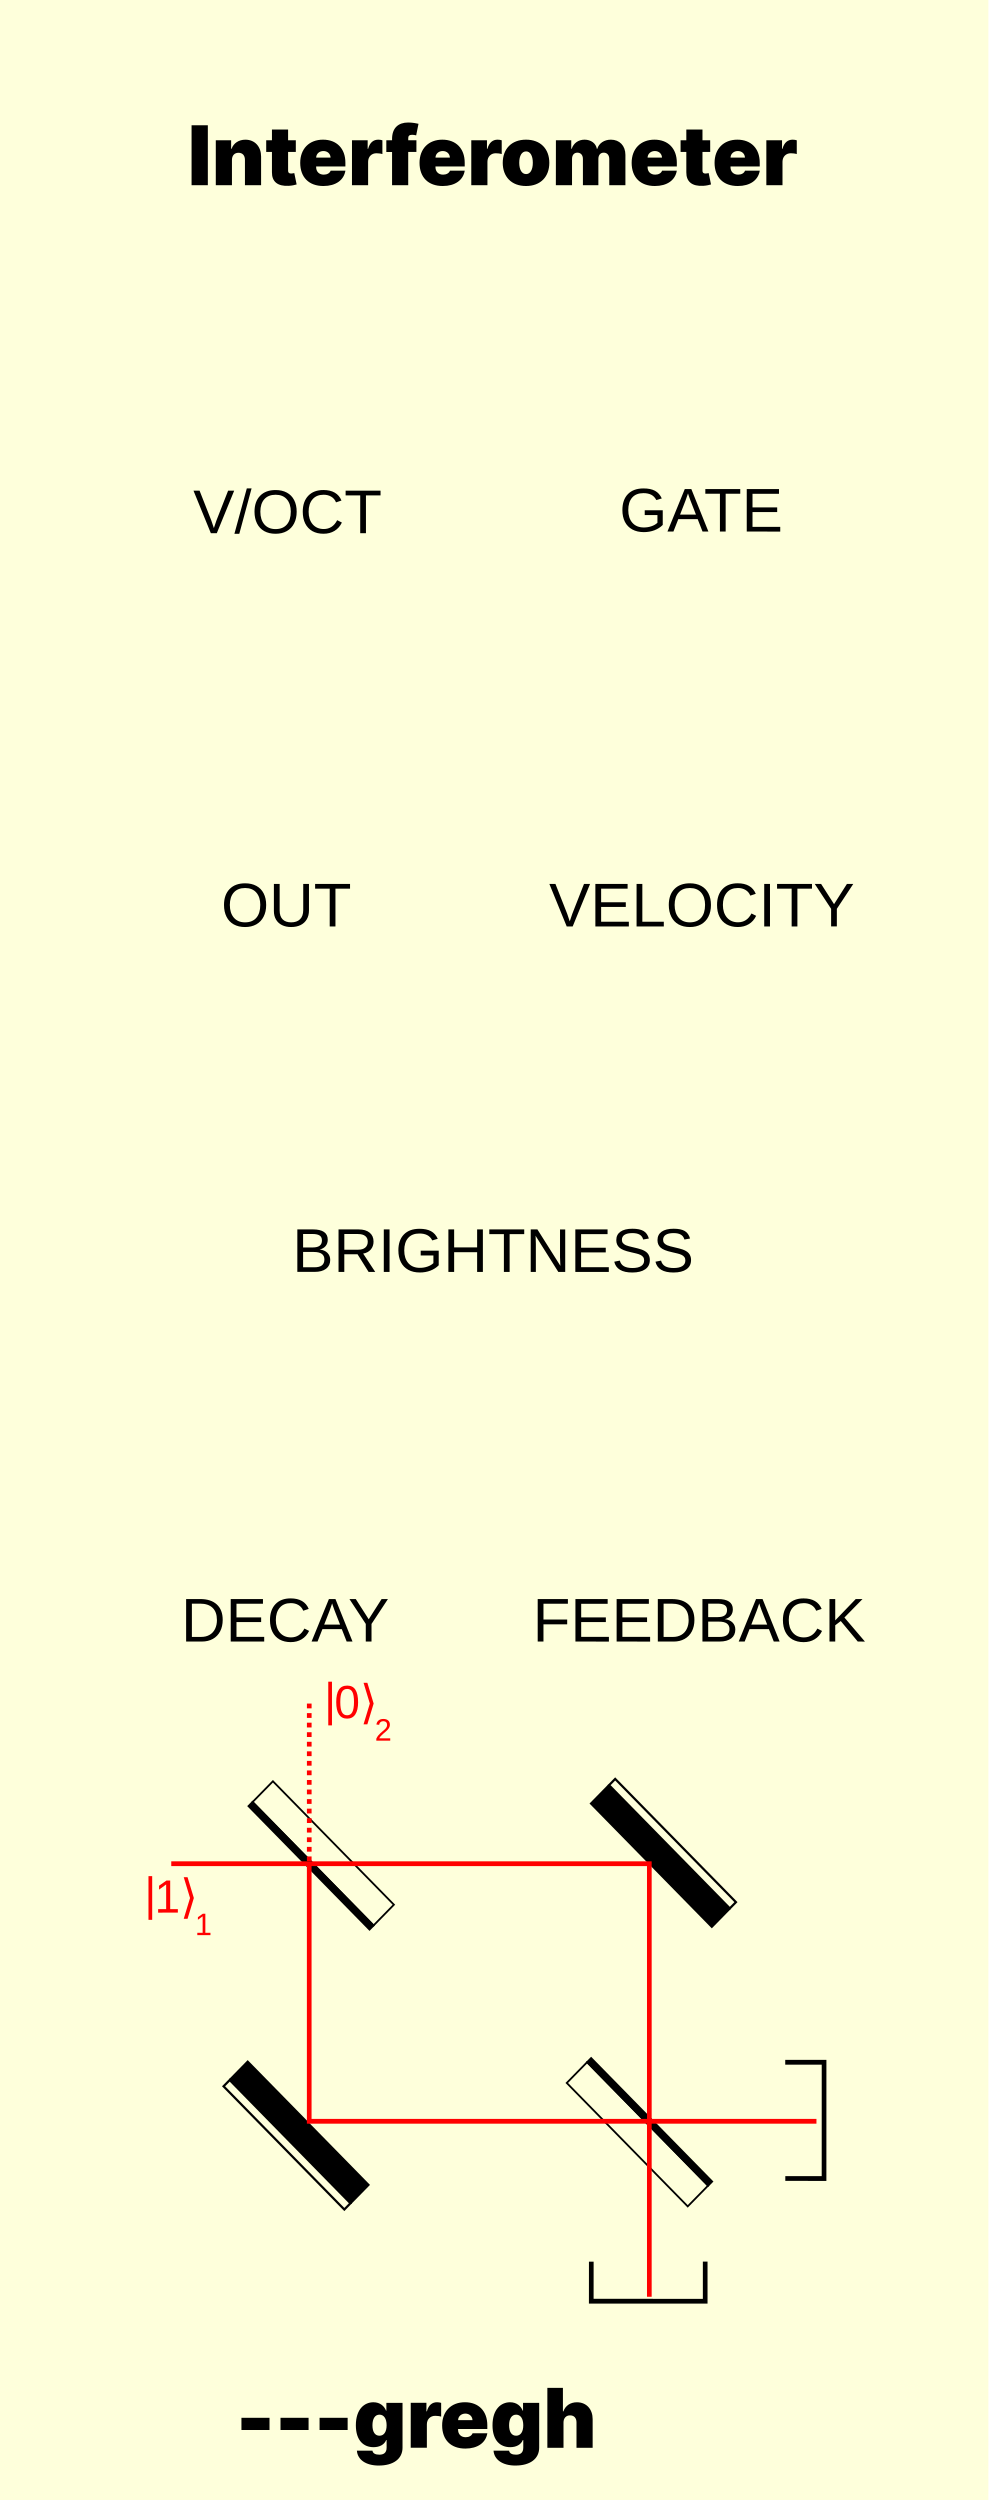
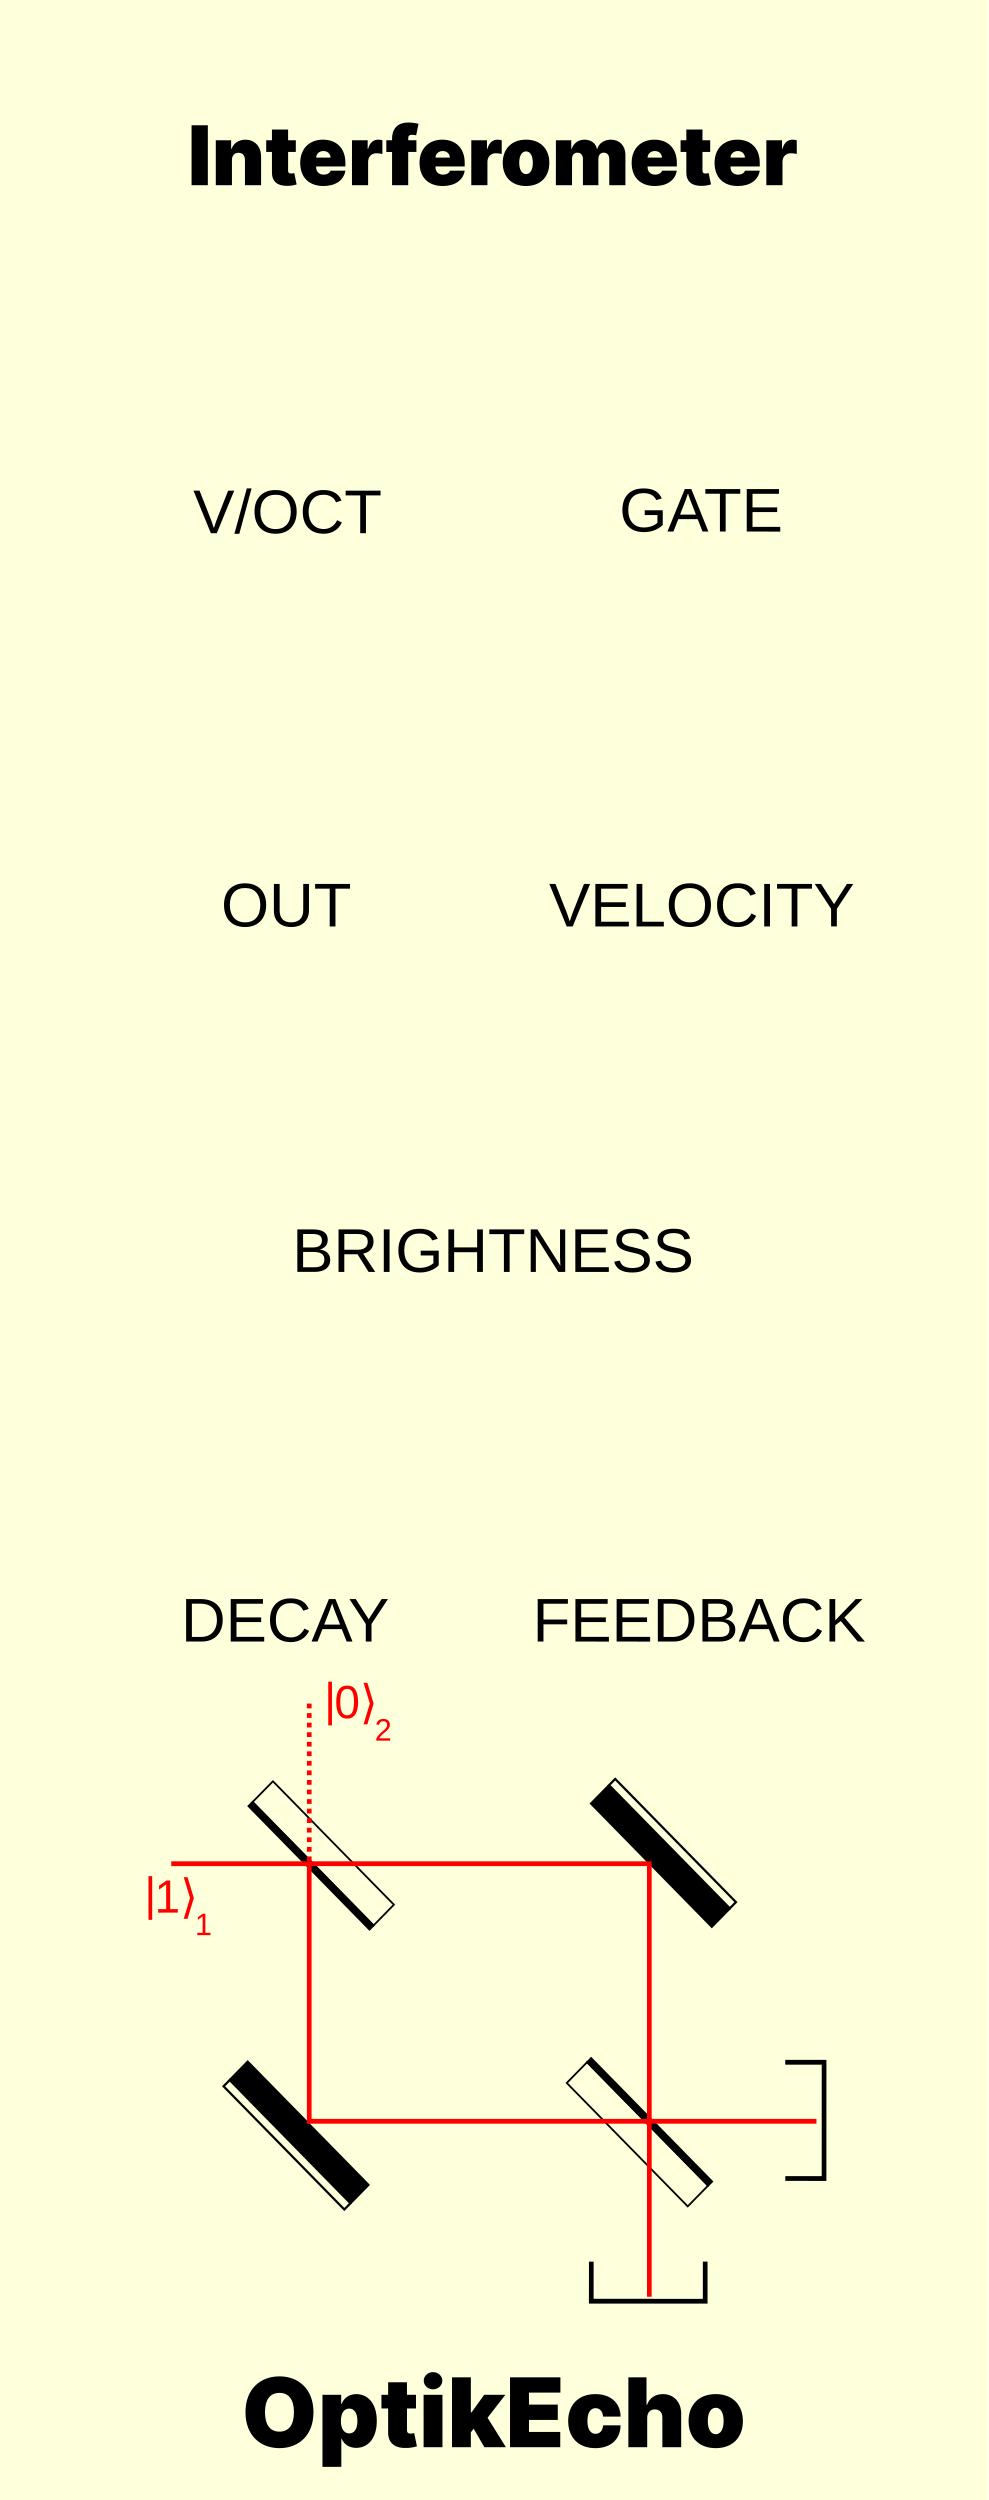
<svg xmlns="http://www.w3.org/2000/svg" width="50.8mm" height="128.5mm" viewBox="0 0 50.8 128.5" version="1.1" id="svg1">
  <defs id="defs1" />
  <g id="layer3">
    <rect style="fill:#feffdb;fill-opacity:1;stroke-width:0.253" id="rect4" width="50.807" height="128.505" x="-0.004" y="-0.003" />
  </g>
  <g id="layer4">
    <g id="g1" transform="matrix(0.7404593,0,0,0.7555293,-24.49809,53.25496)">
      <g id="g2-1" transform="rotate(135,69.08464,74.20174)">
        <path id="rect1-2" style="fill:none;stroke:#000000;stroke-width:0.125" d="m 62.612,62.071 h 2.001 v 11.876 h -2.001 z" />
        <path id="rect2-7" style="stroke:#000000;stroke-width:0.125" d="m 62.218,62.066 h 0.401 v 11.883 h -0.401 z" />
      </g>
      <g id="g3-0" transform="rotate(-45,70.51589,93.38668)">
        <path id="rect1-3-9" style="stroke:#000000;stroke-width:0.116" d="m 71.194,62.361 h 1.727 v 11.891 h -1.727 z" />
        <path id="rect2-5-3" style="fill:none;stroke:#000000;stroke-width:0.153" d="M 70.535,62.379 H 71.137 V 74.234 H 70.535 Z" />
      </g>
      <g id="g2-2" transform="rotate(-45,44.59018,71.57233)">
        <path id="rect1-6" style="fill:none;stroke:#000000;stroke-width:0.125" d="m 62.612,62.071 h 2.001 v 11.876 h -2.001 z" />
        <path id="rect2-1" style="stroke:#000000;stroke-width:0.125" d="m 62.218,62.066 h 0.401 v 11.883 h -0.401 z" />
      </g>
      <g id="g3-8" transform="rotate(135,78.06976,63.47328)">
        <path id="rect1-3-7" style="stroke:#000000;stroke-width:0.116" d="m 71.194,62.361 h 1.727 v 11.891 h -1.727 z" />
        <path id="rect2-5-9" style="fill:none;stroke:#000000;stroke-width:0.153" d="M 70.535,62.379 H 71.137 V 74.234 H 70.535 Z" />
      </g>
      <path style="fill:none;fill-opacity:1;stroke:#ff0000;stroke-width:0.325;stroke-dasharray:none;stroke-opacity:1" d="M 54.55,56.318 V 73.828 H 89.76" id="path4" />
      <path style="fill:none;fill-opacity:1;stroke:#ff0000;stroke-width:0.325;stroke-dasharray:0.325, 0.325;stroke-dashoffset:0;stroke-opacity:1" d="m 54.552,45.41 v 10.881" id="path4-5" />
      <path style="fill:none;fill-opacity:1;stroke:#ff0000;stroke-width:0.325;stroke-dasharray:none;stroke-opacity:1" d="M 44.973,56.305 H 78.159 V 85.766" id="path5" />
      <path style="font-size:3.175px;font-family:'Liberation Sans';-inkscape-font-specification:'Liberation Sans';fill:#ff0000;stroke-width:0.125" d="m 44.062,59.633 v -0.237 h 0.557 v -1.681 l -0.493,0.352 v -0.264 l 0.516,-0.355 h 0.257 v 1.947 h 0.532 v 0.237 z m 2.479,-0.995 -0.437,1.414 h -0.264 l 0.437,-1.414 -0.437,-1.414 h 0.264 z" id="text5-20" aria-label="1⟩" />
      <path style="font-size:3.175px;font-family:'Liberation Sans';-inkscape-font-specification:'Liberation Sans';fill:#ff0000;stroke-width:0.125" d="m 43.392,60.123 v -2.973 h 0.257 v 2.973 z" id="text5-9" aria-label="|" />
      <path style="font-size:2.117px;font-family:'Liberation Sans';-inkscape-font-specification:'Liberation Sans';fill:#ff0000;stroke-width:0.125" d="m 46.781,61.162 v -0.158 h 0.371 v -1.12 l -0.329,0.235 v -0.176 l 0.344,-0.237 h 0.172 v 1.298 h 0.355 v 0.158 z" id="text6" aria-label="1" />
      <path style="font-size:3.175px;font-family:'Liberation Sans';-inkscape-font-specification:'Liberation Sans';fill:#ff0000;stroke-width:0.125" d="m 57.943,45.311 q 0,0.547 -0.194,0.836 -0.192,0.288 -0.569,0.288 -0.377,0 -0.566,-0.287 -0.189,-0.287 -0.189,-0.837 0,-0.563 0.183,-0.843 0.184,-0.281 0.581,-0.281 0.386,0 0.569,0.284 0.184,0.284 0.184,0.84 z m -0.284,0 q 0,-0.473 -0.11,-0.685 -0.109,-0.212 -0.36,-0.212 -0.257,0 -0.371,0.209 -0.112,0.209 -0.112,0.688 0,0.465 0.113,0.681 0.115,0.215 0.363,0.215 0.246,0 0.361,-0.22 0.115,-0.22 0.115,-0.676 z m 1.363,0.098 -0.437,1.414 h -0.264 l 0.437,-1.414 -0.437,-1.414 h 0.264 z" id="text5-2" aria-label="0⟩" />
      <path style="font-size:3.175px;font-family:'Liberation Sans';-inkscape-font-specification:'Liberation Sans';fill:#ff0000;stroke-width:0.125" d="m 55.872,46.894 v -2.973 h 0.257 v 2.973 z" id="text5-9-3" aria-label="|" />
      <path style="font-size:2.117px;font-family:'Liberation Sans';-inkscape-font-specification:'Liberation Sans';fill:#ff0000;stroke-width:0.125" d="m 59.207,47.933 v -0.131 q 0.053,-0.121 0.128,-0.213 0.076,-0.093 0.16,-0.167 0.084,-0.075 0.165,-0.14 0.083,-0.064 0.149,-0.128 0.066,-0.064 0.106,-0.134 0.041,-0.07 0.041,-0.159 0,-0.12 -0.07,-0.186 -0.07,-0.066 -0.195,-0.066 -0.119,0 -0.196,0.065 -0.076,0.064 -0.09,0.181 l -0.19,-0.018 q 0.021,-0.175 0.148,-0.278 0.128,-0.103 0.329,-0.103 0.22,0 0.338,0.104 0.119,0.103 0.119,0.295 0,0.085 -0.039,0.168 -0.038,0.084 -0.115,0.167 -0.076,0.084 -0.292,0.259 -0.119,0.097 -0.189,0.176 -0.07,0.078 -0.101,0.15 h 0.76 v 0.158 z" id="text6-9" aria-label="2" />
      <path style="fill:#ff0000;fill-opacity:1;stroke:none;stroke-width:0.325;stroke-dasharray:0.325, 0.325;stroke-dashoffset:0;stroke-opacity:1" d="m 74.669,85.607 v 2.615" id="path6" />
      <path style="fill:#ff0000;fill-opacity:1;stroke:none;stroke-width:0.325;stroke-dasharray:0.325, 0.325;stroke-dashoffset:0;stroke-opacity:1" d="m 74.341,85.771 v 2.925" id="path7" />
      <path style="fill:#ff0000;fill-opacity:1;stroke:none;stroke-width:0.325;stroke-dasharray:0.325, 0.325;stroke-dashoffset:0;stroke-opacity:1" d="m 74.03,85.983 -0.043,3.915" id="path8" />
      <path style="fill:none;fill-opacity:1;stroke:#000000;stroke-width:0.325;stroke-dasharray:none;stroke-dashoffset:0;stroke-opacity:1" d="m 74.13,83.379 -0.002,2.689 7.909,0.002 v -2.696" id="path9" />
      <path style="fill:none;fill-opacity:1;stroke:#000000;stroke-width:0.325;stroke-dasharray:none;stroke-dashoffset:0;stroke-opacity:1" d="m 87.598,77.72 2.689,0.002 0.002,-7.909 h -2.696" id="path9-1" />
    </g>
  </g>
  <g id="layer1">
    <path style="font-size:3.175px;font-family:'Liberation Sans';-inkscape-font-specification:'Liberation Sans';stroke-width:0.265" d="M 11.144,27.405 H 10.837 L 9.946,25.221 h 0.312 l 0.605,1.538 0.13,0.386 0.13,-0.386 0.602,-1.538 h 0.312 z m 0.905,0.031 0.637,-2.332 h 0.245 l -0.631,2.332 z m 3.2,-1.133 q 0,0.343 -0.132,0.6 -0.13,0.257 -0.375,0.395 -0.245,0.138 -0.578,0.138 -0.336,0 -0.581,-0.136 -0.243,-0.136 -0.372,-0.394 -0.129,-0.259 -0.129,-0.603 0,-0.524 0.287,-0.819 0.287,-0.296 0.798,-0.296 0.333,0 0.578,0.133 0.245,0.132 0.374,0.384 0.13,0.253 0.13,0.597 z m -0.302,0 q 0,-0.408 -0.205,-0.64 -0.203,-0.233 -0.575,-0.233 -0.375,0 -0.58,0.229 -0.205,0.229 -0.205,0.643 0,0.411 0.206,0.653 0.208,0.24 0.575,0.24 0.378,0 0.58,-0.233 0.203,-0.234 0.203,-0.66 z m 1.682,-0.873 q -0.363,0 -0.564,0.234 -0.202,0.233 -0.202,0.639 0,0.402 0.209,0.646 0.211,0.243 0.569,0.243 0.459,0 0.69,-0.454 l 0.242,0.121 q -0.135,0.282 -0.38,0.429 -0.243,0.147 -0.566,0.147 -0.33,0 -0.572,-0.136 -0.24,-0.138 -0.367,-0.392 -0.126,-0.256 -0.126,-0.605 0,-0.522 0.282,-0.819 0.282,-0.296 0.781,-0.296 0.349,0 0.583,0.136 0.234,0.136 0.344,0.405 l -0.281,0.093 q -0.076,-0.191 -0.245,-0.291 -0.167,-0.101 -0.398,-0.101 z m 2.181,0.033 v 1.943 h -0.295 v -1.943 h -0.75 v -0.242 h 1.795 v 0.242 z" id="text1" aria-label="V/OCT" />
    <path style="font-size:3.175px;font-family:'Liberation Sans';-inkscape-font-specification:'Liberation Sans';stroke-width:0.265" d="m 13.681,46.517 q 0,0.343 -0.132,0.6 -0.13,0.257 -0.375,0.395 -0.245,0.138 -0.578,0.138 -0.336,0 -0.581,-0.136 -0.243,-0.136 -0.372,-0.394 -0.129,-0.259 -0.129,-0.603 0,-0.524 0.287,-0.819 0.287,-0.296 0.798,-0.296 0.333,0 0.578,0.133 0.245,0.132 0.374,0.384 0.13,0.253 0.13,0.597 z m -0.302,0 q 0,-0.408 -0.205,-0.64 -0.203,-0.233 -0.575,-0.233 -0.375,0 -0.58,0.229 -0.205,0.229 -0.205,0.643 0,0.411 0.206,0.653 0.208,0.24 0.575,0.24 0.378,0 0.58,-0.233 0.203,-0.234 0.203,-0.66 z m 1.587,1.133 q -0.268,0 -0.468,-0.098 -0.2,-0.098 -0.31,-0.284 -0.11,-0.186 -0.11,-0.443 v -1.391 h 0.296 v 1.366 q 0,0.299 0.152,0.454 0.152,0.155 0.439,0.155 0.295,0 0.457,-0.16 0.164,-0.161 0.164,-0.47 v -1.346 h 0.295 v 1.363 q 0,0.265 -0.113,0.457 -0.112,0.192 -0.318,0.295 -0.205,0.101 -0.484,0.101 z m 2.276,-1.974 v 1.943 h -0.295 v -1.943 h -0.75 v -0.242 h 1.795 v 0.242 z" id="text1-6" aria-label="OUT" />
    <path style="font-size:3.175px;font-family:'Liberation Sans';-inkscape-font-specification:'Liberation Sans';display:inline;stroke-width:0" d="m 27.934,82.433 v 0.812 h 1.219 v 0.245 h -1.219 v 0.885 h -0.296 v -2.184 h 1.552 v 0.242 z m 1.643,1.943 v -2.184 h 1.657 v 0.242 h -1.361 v 0.701 h 1.268 v 0.239 h -1.268 v 0.761 h 1.425 v 0.242 z m 2.118,0 v -2.184 h 1.657 v 0.242 h -1.361 v 0.701 h 1.268 v 0.239 h -1.268 v 0.761 h 1.425 v 0.242 z m 3.998,-1.115 q 0,0.338 -0.132,0.592 -0.132,0.253 -0.374,0.388 -0.242,0.135 -0.558,0.135 h -0.817 v -2.184 h 0.722 q 0.555,0 0.856,0.279 0.302,0.278 0.302,0.791 z m -0.298,0 q 0,-0.406 -0.223,-0.619 -0.222,-0.214 -0.643,-0.214 h -0.42 v 1.71 h 0.487 q 0.24,0 0.422,-0.105 0.183,-0.105 0.281,-0.304 0.098,-0.198 0.098,-0.468 z m 2.4,0.499 q 0,0.291 -0.212,0.454 -0.212,0.161 -0.591,0.161 h -0.887 v -2.184 h 0.794 q 0.769,0 0.769,0.53 0,0.194 -0.109,0.326 -0.109,0.132 -0.307,0.177 0.26,0.031 0.402,0.175 0.141,0.143 0.141,0.361 z m -0.425,-1.003 q 0,-0.177 -0.121,-0.253 -0.121,-0.076 -0.35,-0.076 h -0.498 v 0.691 h 0.498 q 0.237,0 0.353,-0.088 0.118,-0.09 0.118,-0.274 z m 0.126,0.98 q 0,-0.386 -0.543,-0.386 h -0.552 v 0.788 h 0.575 q 0.271,0 0.395,-0.101 0.124,-0.101 0.124,-0.301 z m 2.276,0.639 -0.25,-0.639 h -0.995 l -0.251,0.639 H 37.969 l 0.891,-2.184 h 0.336 l 0.877,2.184 z m -0.747,-1.961 -0.014,0.043 q -0.039,0.129 -0.115,0.33 l -0.279,0.718 h 0.817 l -0.281,-0.721 q -0.043,-0.107 -0.087,-0.242 z m 2.284,-0.014 q -0.363,0 -0.564,0.234 -0.202,0.233 -0.202,0.639 0,0.402 0.209,0.646 0.211,0.243 0.569,0.243 0.459,0 0.69,-0.454 l 0.242,0.121 q -0.135,0.282 -0.38,0.429 -0.243,0.147 -0.566,0.147 -0.33,0 -0.572,-0.136 -0.24,-0.138 -0.367,-0.392 -0.126,-0.256 -0.126,-0.605 0,-0.522 0.282,-0.819 0.282,-0.296 0.781,-0.296 0.349,0 0.583,0.136 0.234,0.136 0.344,0.405 l -0.281,0.093 Q 41.876,82.602 41.707,82.501 41.54,82.4 41.309,82.4 Z m 2.78,1.975 -0.873,-1.054 -0.285,0.217 v 0.837 h -0.296 v -2.184 h 0.296 v 1.095 l 1.053,-1.095 h 0.349 l -0.93,0.949 1.054,1.236 z" id="text7" aria-label="FEEDBACK" />
    <path d="m 11.447,83.26 q 0,0.338 -0.132,0.592 -0.132,0.253 -0.374,0.388 -0.242,0.135 -0.558,0.135 H 9.567 v -2.184 h 0.722 q 0.555,0 0.856,0.279 0.302,0.278 0.302,0.791 z m -0.298,0 q 0,-0.406 -0.223,-0.619 -0.222,-0.214 -0.643,-0.214 H 9.863 v 1.71 h 0.487 q 0.24,0 0.422,-0.105 0.183,-0.105 0.281,-0.304 0.098,-0.198 0.098,-0.468 z m 0.71,1.115 v -2.184 h 1.657 v 0.242 h -1.361 v 0.701 h 1.268 v 0.239 h -1.268 v 0.761 h 1.425 v 0.242 z m 3.085,-1.975 q -0.363,0 -0.564,0.234 -0.202,0.233 -0.202,0.639 0,0.402 0.209,0.646 0.211,0.243 0.569,0.243 0.459,0 0.69,-0.454 l 0.242,0.121 q -0.135,0.282 -0.38,0.429 -0.243,0.147 -0.566,0.147 -0.33,0 -0.572,-0.136 -0.24,-0.138 -0.367,-0.392 -0.126,-0.256 -0.126,-0.605 0,-0.522 0.282,-0.819 0.282,-0.296 0.781,-0.296 0.349,0 0.583,0.136 0.234,0.136 0.344,0.405 l -0.281,0.093 Q 15.512,82.602 15.343,82.501 15.176,82.4 14.945,82.4 Z m 2.874,1.975 -0.25,-0.639 h -0.995 l -0.251,0.639 h -0.307 l 0.891,-2.184 h 0.336 l 0.877,2.184 z m -0.747,-1.961 -0.014,0.043 q -0.039,0.129 -0.115,0.33 l -0.279,0.718 h 0.817 l -0.281,-0.721 q -0.043,-0.107 -0.087,-0.242 z m 2.025,1.056 v 0.905 h -0.295 v -0.905 l -0.84,-1.279 h 0.326 l 0.665,1.04 0.662,-1.04 h 0.326 z" id="text5" style="font-size:3.175px;font-family:'Liberation Sans';-inkscape-font-specification:'Liberation Sans';display:inline;stroke-width:0.265" aria-label="DECAY" />
    <path style="font-size:3.175px;font-family:'Liberation Sans';-inkscape-font-specification:'Liberation Sans';stroke-width:0.8" d="m 29.436,47.619 h -0.307 l -0.891,-2.184 h 0.312 l 0.605,1.538 0.13,0.386 0.13,-0.386 0.602,-1.538 h 0.312 z m 1.166,0 v -2.184 h 1.657 v 0.242 h -1.361 v 0.701 h 1.268 v 0.239 h -1.268 v 0.761 h 1.425 v 0.242 z m 2.118,0 v -2.184 h 0.296 v 1.943 h 1.104 v 0.242 z m 3.823,-1.102 q 0,0.343 -0.132,0.6 -0.13,0.257 -0.375,0.395 -0.245,0.138 -0.578,0.138 -0.336,0 -0.581,-0.136 -0.243,-0.136 -0.372,-0.394 -0.129,-0.259 -0.129,-0.603 0,-0.524 0.287,-0.819 0.287,-0.296 0.798,-0.296 0.333,0 0.578,0.133 0.245,0.132 0.374,0.384 0.13,0.253 0.13,0.597 z m -0.302,0 q 0,-0.408 -0.205,-0.64 -0.203,-0.233 -0.575,-0.233 -0.375,0 -0.58,0.229 -0.205,0.229 -0.205,0.643 0,0.411 0.206,0.653 0.208,0.24 0.575,0.24 0.378,0 0.58,-0.233 0.203,-0.234 0.203,-0.66 z m 1.682,-0.873 q -0.363,0 -0.564,0.234 -0.202,0.233 -0.202,0.639 0,0.402 0.209,0.646 0.211,0.243 0.569,0.243 0.459,0 0.69,-0.454 l 0.242,0.121 q -0.135,0.282 -0.38,0.429 -0.243,0.147 -0.566,0.147 -0.33,0 -0.572,-0.136 -0.24,-0.138 -0.367,-0.392 -0.126,-0.256 -0.126,-0.605 0,-0.522 0.282,-0.819 0.282,-0.296 0.781,-0.296 0.349,0 0.583,0.136 0.234,0.136 0.344,0.405 l -0.281,0.093 q -0.076,-0.191 -0.245,-0.291 -0.167,-0.101 -0.398,-0.101 z m 1.358,1.975 v -2.184 h 0.296 v 2.184 z m 1.705,-1.943 v 1.943 h -0.295 v -1.943 h -0.75 v -0.242 h 1.795 v 0.242 z m 2.028,1.037 v 0.905 h -0.295 v -0.905 l -0.84,-1.279 h 0.326 l 0.665,1.04 0.662,-1.04 h 0.326 z" id="text8" aria-label="VELOCITY" />
-     <path style="font-weight:900;font-size:4.233px;font-family:Inter;-inkscape-font-specification:'Inter Heavy';stroke-width:0.8" d="m 13.853,124.276 h -1.443 v 0.625 h 1.443 z m 2.008,0 h -1.443 v 0.625 h 1.443 z m 2.008,0 h -1.443 v 0.625 h 1.443 z m 1.606,2.453 c 0.731,0 1.215,-0.334 1.215,-0.92 v -2.303 h -0.83 v 0.403 h -0.018 c -0.09,-0.235 -0.307,-0.433 -0.649,-0.433 -0.457,0 -0.902,0.349 -0.902,1.185 0,0.8 0.415,1.124 0.908,1.124 0.313,0 0.559,-0.132 0.649,-0.367 h 0.024 v 0.391 c 0,0.272 -0.158,0.361 -0.373,0.361 -0.191,0 -0.331,-0.057 -0.355,-0.204 H 18.345 c 0.032,0.445 0.436,0.764 1.13,0.764 z m 0.03,-1.533 c -0.229,0 -0.361,-0.192 -0.361,-0.535 0,-0.343 0.132,-0.547 0.361,-0.547 0.229,0 0.367,0.204 0.367,0.547 0,0.337 -0.138,0.535 -0.367,0.535 z m 1.606,0.619 h 0.83 v -1.203 c 0,-0.265 0.182,-0.439 0.427,-0.439 0.086,0 0.224,0.013 0.307,0.042 v -0.708 c -0.066,-0.019 -0.138,-0.032 -0.21,-0.032 -0.247,0 -0.439,0.144 -0.523,0.469 h -0.024 v -0.439 h -0.806 z m 2.808,0.042 c 0.64,0 1.052,-0.307 1.13,-0.788 h -0.758 c -0.048,0.131 -0.185,0.204 -0.355,0.204 -0.247,0 -0.391,-0.162 -0.391,-0.385 v -0.036 h 1.503 v -0.192 c 0,-0.735 -0.451,-1.185 -1.149,-1.185 -0.716,0 -1.173,0.475 -1.173,1.191 0,0.747 0.451,1.191 1.191,1.191 z m -0.373,-1.461 c 0.004,-0.2 0.17,-0.337 0.373,-0.337 0.206,0 0.362,0.138 0.367,0.337 z m 2.953,2.333 c 0.731,0 1.215,-0.334 1.215,-0.92 v -2.303 h -0.83 v 0.403 h -0.018 c -0.09,-0.235 -0.307,-0.433 -0.649,-0.433 -0.457,0 -0.902,0.349 -0.902,1.185 0,0.8 0.415,1.124 0.908,1.124 0.313,0 0.559,-0.132 0.649,-0.367 h 0.024 v 0.391 c 0,0.272 -0.158,0.361 -0.373,0.361 -0.191,0 -0.331,-0.057 -0.355,-0.204 h -0.8 c 0.032,0.445 0.436,0.764 1.13,0.764 z m 0.03,-1.533 c -0.229,0 -0.361,-0.192 -0.361,-0.535 0,-0.343 0.132,-0.547 0.361,-0.547 0.229,0 0.367,0.204 0.367,0.547 0,0.337 -0.138,0.535 -0.367,0.535 z m 2.435,-0.679 c 0.002,-0.229 0.134,-0.367 0.337,-0.367 0.212,0 0.332,0.138 0.331,0.367 v 1.299 h 0.83 v -1.473 c 0.002,-0.505 -0.317,-0.866 -0.806,-0.866 -0.341,0 -0.594,0.174 -0.698,0.469 h -0.024 v -1.209 h -0.8 v 3.079 h 0.83 z" id="text10" aria-label="---gregh" />
    <path style="font-size:3.175px;font-family:'Liberation Sans';-inkscape-font-specification:'Liberation Sans';stroke-width:0.8" d="m 16.973,64.76 q 0,0.291 -0.212,0.454 -0.212,0.161 -0.591,0.161 h -0.887 v -2.184 h 0.794 q 0.769,0 0.769,0.53 0,0.194 -0.109,0.326 -0.109,0.132 -0.307,0.177 0.26,0.031 0.402,0.175 0.141,0.143 0.141,0.361 z m -0.425,-1.003 q 0,-0.177 -0.121,-0.253 -0.121,-0.076 -0.35,-0.076 h -0.498 v 0.691 h 0.498 q 0.237,0 0.353,-0.088 0.118,-0.09 0.118,-0.274 z m 0.126,0.98 q 0,-0.386 -0.543,-0.386 h -0.552 v 0.788 h 0.575 q 0.271,0 0.395,-0.101 0.124,-0.101 0.124,-0.301 z m 2.271,0.639 -0.567,-0.907 h -0.681 v 0.907 h -0.296 v -2.184 h 1.028 q 0.369,0 0.569,0.166 0.202,0.164 0.202,0.459 0,0.243 -0.143,0.409 -0.141,0.166 -0.391,0.209 l 0.62,0.941 z m -0.043,-1.556 q 0,-0.191 -0.13,-0.29 -0.129,-0.101 -0.372,-0.101 h -0.702 v 0.806 h 0.715 q 0.234,0 0.361,-0.109 0.129,-0.11 0.129,-0.307 z m 0.825,1.556 v -2.184 h 0.296 v 2.184 z m 0.749,-1.102 q 0,-0.532 0.285,-0.823 0.285,-0.291 0.802,-0.291 0.363,0 0.589,0.122 0.226,0.122 0.349,0.392 l -0.282,0.084 q -0.093,-0.186 -0.257,-0.271 -0.163,-0.085 -0.406,-0.085 -0.378,0 -0.578,0.229 -0.2,0.228 -0.2,0.643 0,0.414 0.212,0.654 0.212,0.239 0.588,0.239 0.214,0 0.398,-0.065 0.186,-0.065 0.301,-0.177 v -0.394 h -0.653 v -0.248 h 0.926 v 0.753 q -0.174,0.177 -0.426,0.274 -0.251,0.096 -0.546,0.096 -0.343,0 -0.591,-0.136 -0.248,-0.136 -0.38,-0.392 -0.13,-0.257 -0.13,-0.605 z m 4.048,1.102 v -1.012 h -1.181 v 1.012 h -0.296 v -2.184 h 0.296 v 0.924 h 1.181 v -0.924 h 0.296 v 2.184 z m 1.671,-1.943 v 1.943 h -0.295 v -1.943 h -0.75 v -0.242 h 1.795 v 0.242 z m 2.501,1.943 -1.169,-1.86 0.008,0.15 0.008,0.259 v 1.451 h -0.264 v -2.184 h 0.344 l 1.181,1.873 q -0.019,-0.304 -0.019,-0.44 v -1.432 h 0.267 v 2.184 z m 0.876,0 v -2.184 h 1.657 v 0.242 h -1.361 v 0.701 h 1.268 v 0.239 h -1.268 v 0.761 h 1.425 v 0.242 z m 3.829,-0.603 q 0,0.302 -0.237,0.468 -0.236,0.166 -0.665,0.166 -0.798,0 -0.926,-0.555 l 0.287,-0.057 q 0.05,0.197 0.211,0.29 0.161,0.091 0.439,0.091 0.287,0 0.442,-0.098 0.157,-0.099 0.157,-0.29 0,-0.107 -0.05,-0.174 -0.048,-0.067 -0.136,-0.11 -0.088,-0.043 -0.211,-0.073 -0.122,-0.029 -0.271,-0.064 -0.259,-0.057 -0.394,-0.115 -0.133,-0.057 -0.211,-0.127 -0.078,-0.071 -0.119,-0.166 -0.04,-0.095 -0.04,-0.217 0,-0.281 0.214,-0.433 0.215,-0.152 0.615,-0.152 0.372,0 0.569,0.115 0.197,0.113 0.276,0.388 l -0.291,0.051 q -0.048,-0.174 -0.183,-0.251 -0.135,-0.079 -0.374,-0.079 -0.262,0 -0.4,0.087 -0.138,0.087 -0.138,0.259 0,0.101 0.053,0.167 0.054,0.065 0.155,0.112 0.101,0.045 0.402,0.112 0.101,0.023 0.2,0.048 0.101,0.023 0.192,0.057 0.091,0.033 0.171,0.078 0.081,0.045 0.14,0.11 0.059,0.065 0.091,0.153 0.034,0.088 0.034,0.208 z m 2.118,0 q 0,0.302 -0.237,0.468 -0.236,0.166 -0.665,0.166 -0.798,0 -0.926,-0.555 l 0.287,-0.057 q 0.05,0.197 0.211,0.29 0.161,0.091 0.439,0.091 0.287,0 0.442,-0.098 0.157,-0.099 0.157,-0.29 0,-0.107 -0.05,-0.174 -0.048,-0.067 -0.136,-0.11 -0.088,-0.043 -0.211,-0.073 -0.122,-0.029 -0.271,-0.064 -0.259,-0.057 -0.394,-0.115 -0.133,-0.057 -0.211,-0.127 -0.078,-0.071 -0.119,-0.166 -0.04,-0.095 -0.04,-0.217 0,-0.281 0.214,-0.433 0.215,-0.152 0.615,-0.152 0.372,0 0.569,0.115 0.197,0.113 0.276,0.388 l -0.291,0.051 q -0.048,-0.174 -0.183,-0.251 -0.135,-0.079 -0.374,-0.079 -0.262,0 -0.4,0.087 -0.138,0.087 -0.138,0.259 0,0.101 0.053,0.167 0.054,0.065 0.155,0.112 0.101,0.045 0.402,0.112 0.101,0.023 0.2,0.048 0.101,0.023 0.192,0.057 0.091,0.033 0.171,0.078 0.081,0.045 0.14,0.11 0.059,0.065 0.091,0.153 0.034,0.088 0.034,0.208 z" id="text3" aria-label="BRIGHTNESS" />
    <path style="font-size:3.175px;font-family:'Liberation Sans';-inkscape-font-specification:'Liberation Sans';stroke-width:0.8" d="m 31.991,26.219 q 0,-0.532 0.285,-0.823 0.285,-0.291 0.802,-0.291 0.363,0 0.589,0.122 0.226,0.122 0.349,0.392 l -0.282,0.084 q -0.093,-0.186 -0.257,-0.271 -0.163,-0.085 -0.406,-0.085 -0.378,0 -0.578,0.229 -0.2,0.228 -0.2,0.643 0,0.414 0.212,0.654 0.212,0.239 0.588,0.239 0.214,0 0.398,-0.065 0.186,-0.065 0.301,-0.177 v -0.394 h -0.653 v -0.248 h 0.926 v 0.753 q -0.174,0.177 -0.426,0.274 -0.251,0.096 -0.546,0.096 -0.343,0 -0.591,-0.136 Q 32.253,27.08 32.121,26.824 31.991,26.567 31.991,26.219 Z m 4.119,1.102 -0.25,-0.639 h -0.995 l -0.251,0.639 h -0.307 l 0.891,-2.184 h 0.336 l 0.877,2.184 z m -0.747,-1.961 -0.014,0.043 q -0.039,0.129 -0.115,0.33 l -0.279,0.718 h 0.817 l -0.281,-0.721 q -0.043,-0.107 -0.087,-0.242 z m 1.936,0.019 v 1.943 h -0.295 v -1.943 h -0.75 v -0.242 h 1.795 v 0.242 z m 1.084,1.943 v -2.184 h 1.657 v 0.242 h -1.361 v 0.701 h 1.268 v 0.239 h -1.268 v 0.761 h 1.425 v 0.242 z" id="text4" aria-label="GATE" />
    <path style="font-weight:900;font-size:4.233px;font-family:Inter;-inkscape-font-specification:'Inter Heavy';stroke-width:0.8" d="M 10.683,6.44 H 9.847 v 3.079 h 0.836 z m 1.239,1.78 c 0.002,-0.229 0.131,-0.367 0.337,-0.367 0.209,0 0.332,0.138 0.331,0.367 v 1.299 h 0.83 V 8.046 c 0.002,-0.502 -0.316,-0.866 -0.806,-0.866 -0.34,0 -0.609,0.177 -0.71,0.469 h -0.024 V 7.21 h -0.788 v 2.309 h 0.83 z M 15.205,7.21 H 14.808 V 6.657 H 13.978 V 7.21 H 13.683 v 0.601 h 0.295 v 1.043 c -0.006,0.484 0.293,0.729 0.866,0.698 0.188,-0.011 0.328,-0.05 0.403,-0.072 L 15.126,8.896 c -0.032,0.008 -0.113,0.024 -0.162,0.024 -0.108,0 -0.156,-0.048 -0.156,-0.144 v -0.965 h 0.397 z m 1.419,2.351 c 0.64,0 1.052,-0.307 1.13,-0.788 h -0.758 c -0.048,0.131 -0.185,0.204 -0.355,0.204 -0.247,0 -0.391,-0.162 -0.391,-0.385 v -0.036 h 1.503 V 8.364 c 0,-0.735 -0.451,-1.185 -1.149,-1.185 -0.716,0 -1.173,0.475 -1.173,1.191 0,0.747 0.451,1.191 1.191,1.191 z M 16.251,8.1 c 0.004,-0.2 0.17,-0.337 0.373,-0.337 0.206,0 0.362,0.138 0.367,0.337 z m 1.84,1.419 h 0.83 V 8.316 c 0,-0.265 0.182,-0.439 0.427,-0.439 0.086,0 0.224,0.014 0.307,0.042 V 7.211 c -0.066,-0.02 -0.138,-0.032 -0.21,-0.032 -0.247,0 -0.439,0.144 -0.523,0.469 h -0.024 V 7.21 h -0.806 z m 3.313,-2.309 H 20.983 V 7.108 c 0,-0.108 0.042,-0.18 0.198,-0.18 0.06,0 0.15,0.012 0.21,0.03 l 0.12,-0.595 c -0.096,-0.024 -0.319,-0.066 -0.529,-0.066 -0.505,0 -0.83,0.277 -0.83,0.848 v 0.066 h -0.295 v 0.601 h 0.295 v 1.708 h 0.83 V 7.811 h 0.421 z m 1.353,2.351 c 0.64,0 1.052,-0.307 1.13,-0.788 h -0.758 c -0.048,0.131 -0.185,0.204 -0.355,0.204 -0.247,0 -0.391,-0.162 -0.391,-0.385 v -0.036 h 1.503 V 8.364 c 0,-0.735 -0.451,-1.185 -1.149,-1.185 -0.716,0 -1.173,0.475 -1.173,1.191 0,0.747 0.451,1.191 1.191,1.191 z M 22.384,8.1 c 0.004,-0.2 0.17,-0.337 0.373,-0.337 0.206,0 0.362,0.138 0.367,0.337 z m 1.84,1.419 h 0.83 V 8.316 c 0,-0.265 0.182,-0.439 0.427,-0.439 0.086,0 0.224,0.014 0.307,0.042 V 7.211 c -0.066,-0.02 -0.138,-0.032 -0.21,-0.032 -0.247,0 -0.439,0.144 -0.523,0.469 H 25.03 V 7.21 h -0.806 z m 2.814,0.042 c 0.752,0 1.197,-0.481 1.197,-1.191 0,-0.71 -0.445,-1.191 -1.197,-1.191 -0.752,0 -1.197,0.481 -1.197,1.191 0,0.71 0.445,1.191 1.197,1.191 z m 0.006,-0.613 c -0.222,0 -0.355,-0.221 -0.355,-0.583 0,-0.362 0.132,-0.583 0.355,-0.583 0.21,0 0.343,0.221 0.343,0.583 0,0.362 -0.132,0.583 -0.343,0.583 z m 1.527,0.571 H 29.402 V 8.172 c 0,-0.201 0.105,-0.325 0.277,-0.325 0.171,0 0.283,0.123 0.283,0.325 v 1.347 h 0.794 V 8.172 c 0,-0.201 0.105,-0.325 0.277,-0.325 0.171,0 0.283,0.123 0.283,0.325 v 1.347 h 0.83 V 7.961 c 0,-0.474 -0.304,-0.782 -0.746,-0.782 -0.343,0 -0.619,0.186 -0.698,0.469 h -0.024 c -0.048,-0.283 -0.307,-0.469 -0.631,-0.469 -0.32,0 -0.565,0.18 -0.661,0.469 h -0.024 V 7.21 h -0.788 z m 5.087,0.042 c 0.64,0 1.052,-0.307 1.13,-0.788 H 34.032 c -0.048,0.131 -0.185,0.204 -0.355,0.204 -0.247,0 -0.391,-0.162 -0.391,-0.385 v -0.036 h 1.503 V 8.364 c 0,-0.735 -0.451,-1.185 -1.149,-1.185 -0.716,0 -1.173,0.475 -1.173,1.191 0,0.747 0.451,1.191 1.191,1.191 z M 33.286,8.1 c 0.004,-0.2 0.17,-0.337 0.373,-0.337 0.206,0 0.362,0.138 0.367,0.337 z M 36.503,7.21 H 36.107 V 6.657 H 35.277 v 0.553 h -0.295 v 0.601 h 0.295 v 1.043 c -0.006,0.484 0.293,0.729 0.866,0.698 0.188,-0.011 0.328,-0.05 0.403,-0.072 L 36.425,8.896 c -0.032,0.008 -0.113,0.024 -0.162,0.024 -0.108,0 -0.156,-0.048 -0.156,-0.144 v -0.965 h 0.397 z m 1.419,2.351 c 0.64,0 1.052,-0.307 1.13,-0.788 h -0.758 c -0.048,0.131 -0.185,0.204 -0.355,0.204 -0.247,0 -0.391,-0.162 -0.391,-0.385 v -0.036 h 1.503 V 8.364 c 0,-0.735 -0.451,-1.185 -1.149,-1.185 -0.716,0 -1.173,0.475 -1.173,1.191 0,0.747 0.451,1.191 1.191,1.191 z M 37.55,8.1 c 0.004,-0.2 0.17,-0.337 0.373,-0.337 0.206,0 0.362,0.138 0.367,0.337 z M 39.39,9.519 h 0.83 V 8.316 c 0,-0.265 0.182,-0.439 0.427,-0.439 0.086,0 0.224,0.014 0.307,0.042 V 7.211 c -0.066,-0.02 -0.138,-0.032 -0.21,-0.032 -0.247,0 -0.439,0.144 -0.523,0.469 h -0.024 V 7.21 H 39.39 Z" id="text9" aria-label="Interferometer" />
+     <path style="font-weight:900;font-size:4.939px;font-family:Inter;-inkscape-font-specification:'Inter Heavy';stroke-width:0.8" d="m 16.112,123.99 c 0,-1.2 -0.772,-1.845 -1.747,-1.845 -0.982,0 -1.747,0.645 -1.747,1.845 0,1.193 0.765,1.845 1.747,1.845 0.975,0 1.747,-0.645 1.747,-1.845 z m -1.003,0 c 0,0.645 -0.26,0.996 -0.744,0.996 -0.484,0 -0.744,-0.351 -0.744,-0.996 0,-0.645 0.26,-0.996 0.744,-0.996 0.484,0 0.744,0.351 0.744,0.996 z m 1.466,2.806 h 0.968 v -1.452 h 0.014 c 0.112,0.274 0.372,0.477 0.751,0.477 0.575,0 1.059,-0.449 1.059,-1.382 0,-0.975 -0.519,-1.382 -1.052,-1.382 -0.4,0 -0.652,0.232 -0.758,0.505 h -0.021 v -0.47 h -0.961 z m 0.947,-2.357 c 0,-0.4 0.161,-0.638 0.428,-0.638 0.267,0 0.421,0.239 0.421,0.638 0,0.4 -0.154,0.638 -0.421,0.638 -0.267,0 -0.428,-0.246 -0.428,-0.638 z m 3.859,-1.347 h -0.463 v -0.645 h -0.968 v 0.645 h -0.344 v 0.702 h 0.344 v 1.217 c -0.007,0.565 0.342,0.851 1.01,0.814 0.219,-0.012 0.382,-0.058 0.47,-0.084 l -0.14,-0.68 c -0.037,0.009 -0.132,0.028 -0.189,0.028 -0.126,0 -0.182,-0.056 -0.182,-0.168 v -1.126 h 0.463 z m 0.393,2.694 h 0.968 v -2.694 H 21.773 Z m 0.484,-2.975 c 0.263,0 0.477,-0.198 0.477,-0.442 0,-0.244 -0.214,-0.442 -0.477,-0.442 -0.263,0 -0.477,0.198 -0.477,0.442 0,0.244 0.214,0.442 0.477,0.442 z m 0.975,2.975 h 0.968 v -0.765 l 0.146,-0.184 0.549,0.949 h 1.108 l -0.944,-1.514 0.916,-1.18 h -1.087 l -0.652,0.905 h -0.035 v -1.803 h -0.968 z m 2.982,0 h 2.582 v -0.786 h -1.607 v -0.617 h 1.48 v -0.786 h -1.48 v -0.617 h 1.614 v -0.786 h -2.589 z m 4.385,0.049 c 0.798,0 1.287,-0.458 1.298,-1.172 h -0.898 c -0.021,0.282 -0.174,0.435 -0.386,0.435 -0.254,0 -0.421,-0.217 -0.421,-0.659 0,-0.442 0.167,-0.659 0.421,-0.659 0.214,0 0.36,0.153 0.386,0.435 h 0.898 c -0.005,-0.702 -0.505,-1.158 -1.298,-1.158 -0.877,0 -1.396,0.561 -1.396,1.389 0,0.828 0.519,1.389 1.396,1.389 z m 2.666,-1.564 c 0.002,-0.267 0.156,-0.428 0.393,-0.428 0.247,0 0.388,0.161 0.386,0.428 v 1.515 h 0.968 v -1.719 c 0.002,-0.589 -0.37,-1.01 -0.94,-1.01 -0.398,0 -0.693,0.203 -0.814,0.547 h -0.028 v -1.41 h -0.933 v 3.592 h 0.968 z m 3.522,1.564 c 0.877,0 1.396,-0.561 1.396,-1.389 0,-0.828 -0.519,-1.389 -1.396,-1.389 -0.877,0 -1.396,0.561 -1.396,1.389 0,0.828 0.519,1.389 1.396,1.389 z m 0.007,-0.716 c -0.26,0 -0.414,-0.258 -0.414,-0.68 0,-0.423 0.154,-0.68 0.414,-0.68 0.246,0 0.4,0.258 0.4,0.68 0,0.423 -0.154,0.68 -0.4,0.68 z" id="text2" aria-label="OptikEcho" />
  </g>
  <g id="layer2" style="display:none">
    <circle style="fill:#00ff00;fill-opacity:1;stroke-width:0.265" id="path1" cx="14.753" cy="17.686" r="1.48" />
    <circle style="fill:#00ff00;fill-opacity:1;stroke-width:0.265" id="trig" cx="36.047" cy="17.686" r="1.48" />
    <circle style="display:inline;fill:#00ff00;fill-opacity:1;stroke-width:0.265" id="velocity" cx="36.047" cy="38.474" r="1.48" />
    <circle style="fill:#0000ff;fill-opacity:1;stroke-width:0.265" id="path1-5-2" cx="14.753" cy="38.474" r="1.48" />
    <circle style="fill:#ff00ff;fill-opacity:1;stroke-width:0.265" id="path1-5-2-7" cx="44.484" cy="12.506" r="1.48" />
    <circle style="display:inline;fill:#ff0000;fill-opacity:1;stroke-width:0.265" id="path1-5-2-7-5" cx="14.753" cy="73.771" r="1.48" />
    <circle style="display:inline;fill:#ff0000;fill-opacity:1;stroke-width:0.265" id="path1-5-2-7-5-35" cx="25.4" cy="53.932" r="1.48" />
    <circle style="display:inline;fill:#ff0000;fill-opacity:1;stroke-width:0.265" id="path1-5-2-7-5-3" cx="36.047" cy="73.771" r="1.48" />
  </g>
</svg>
